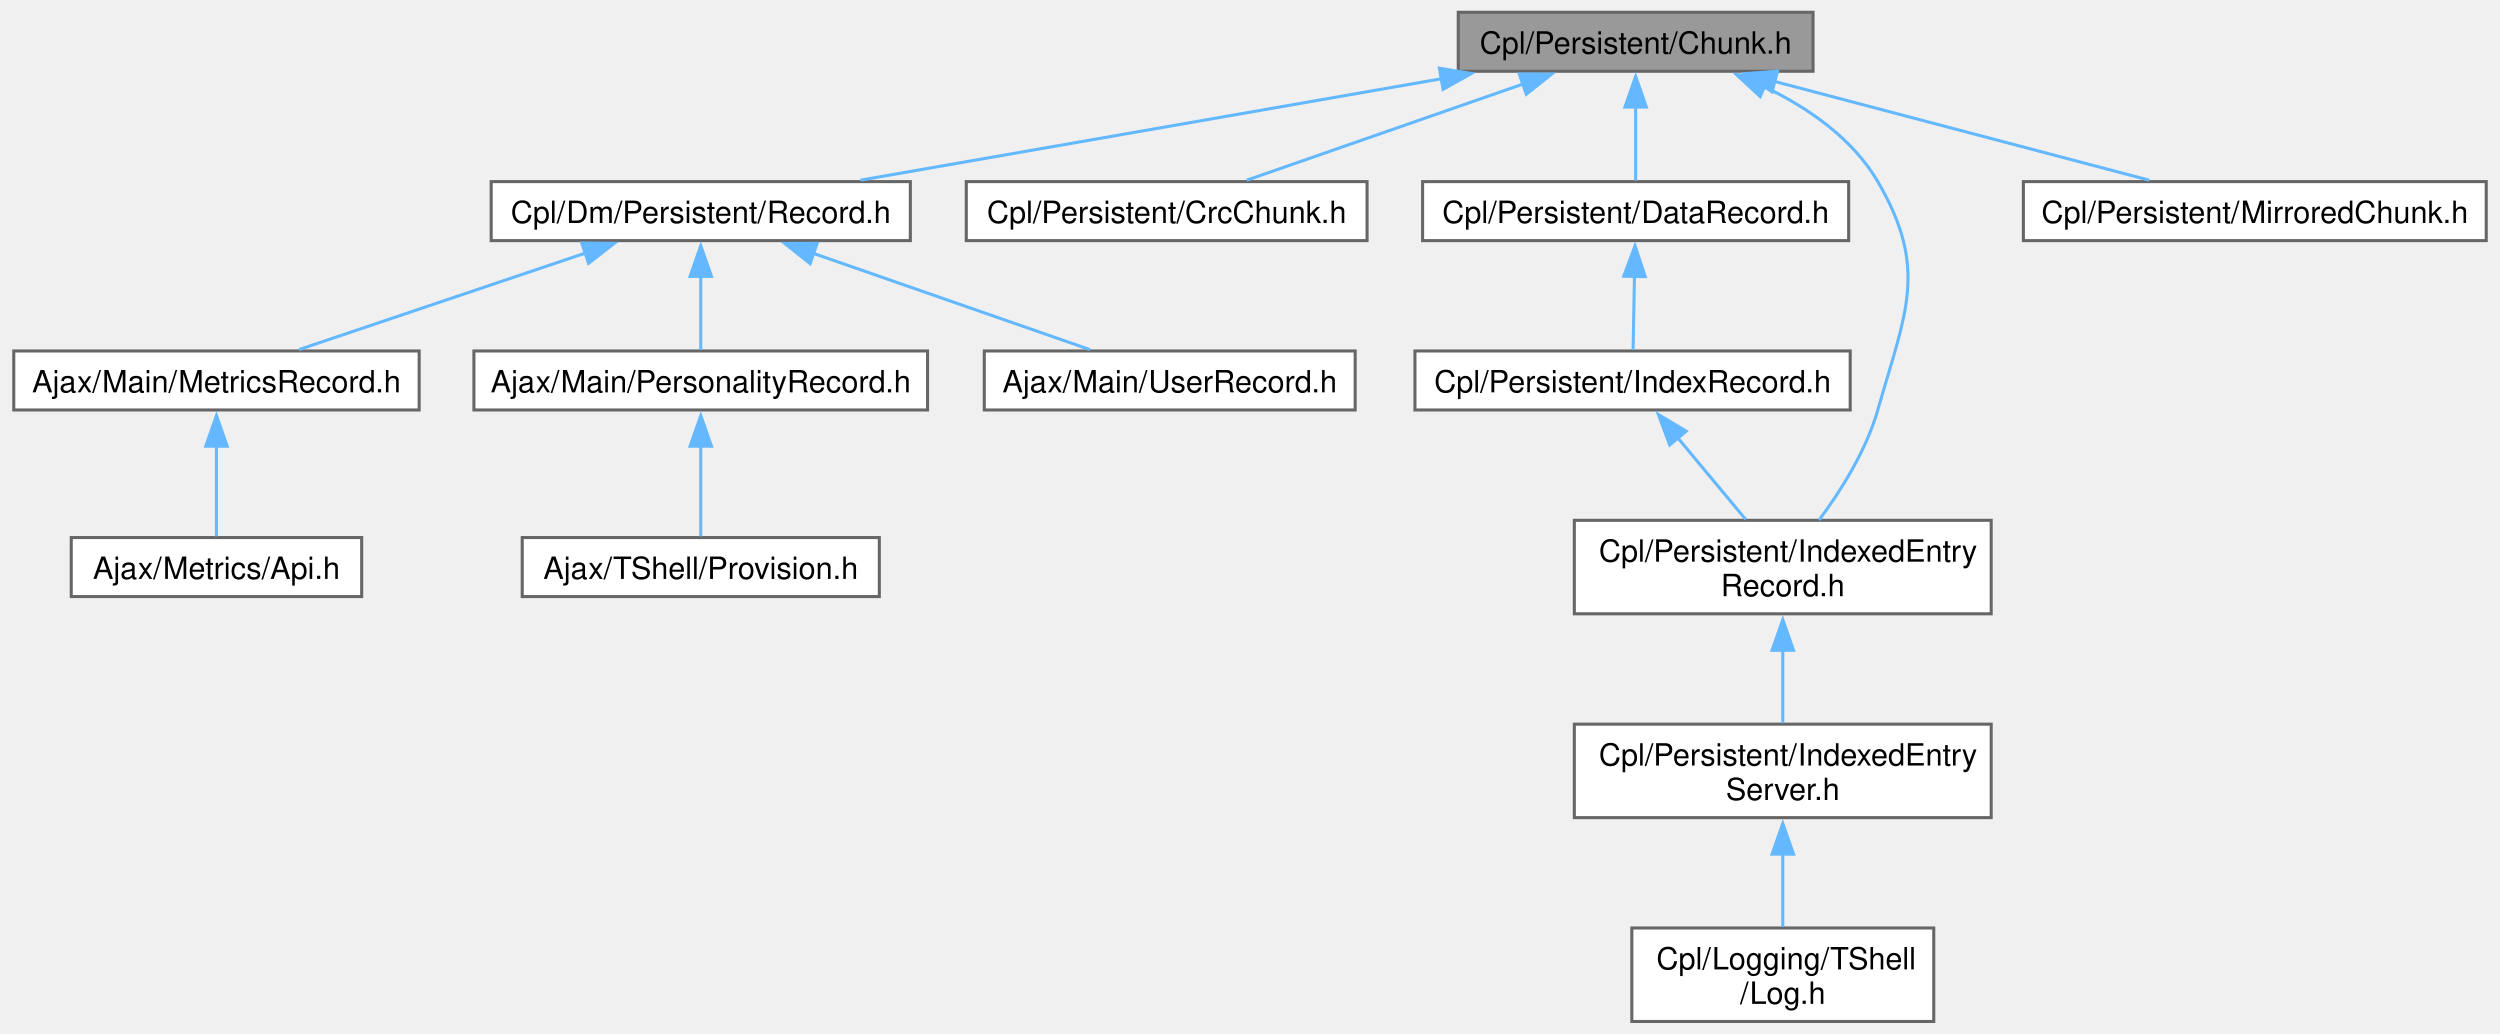
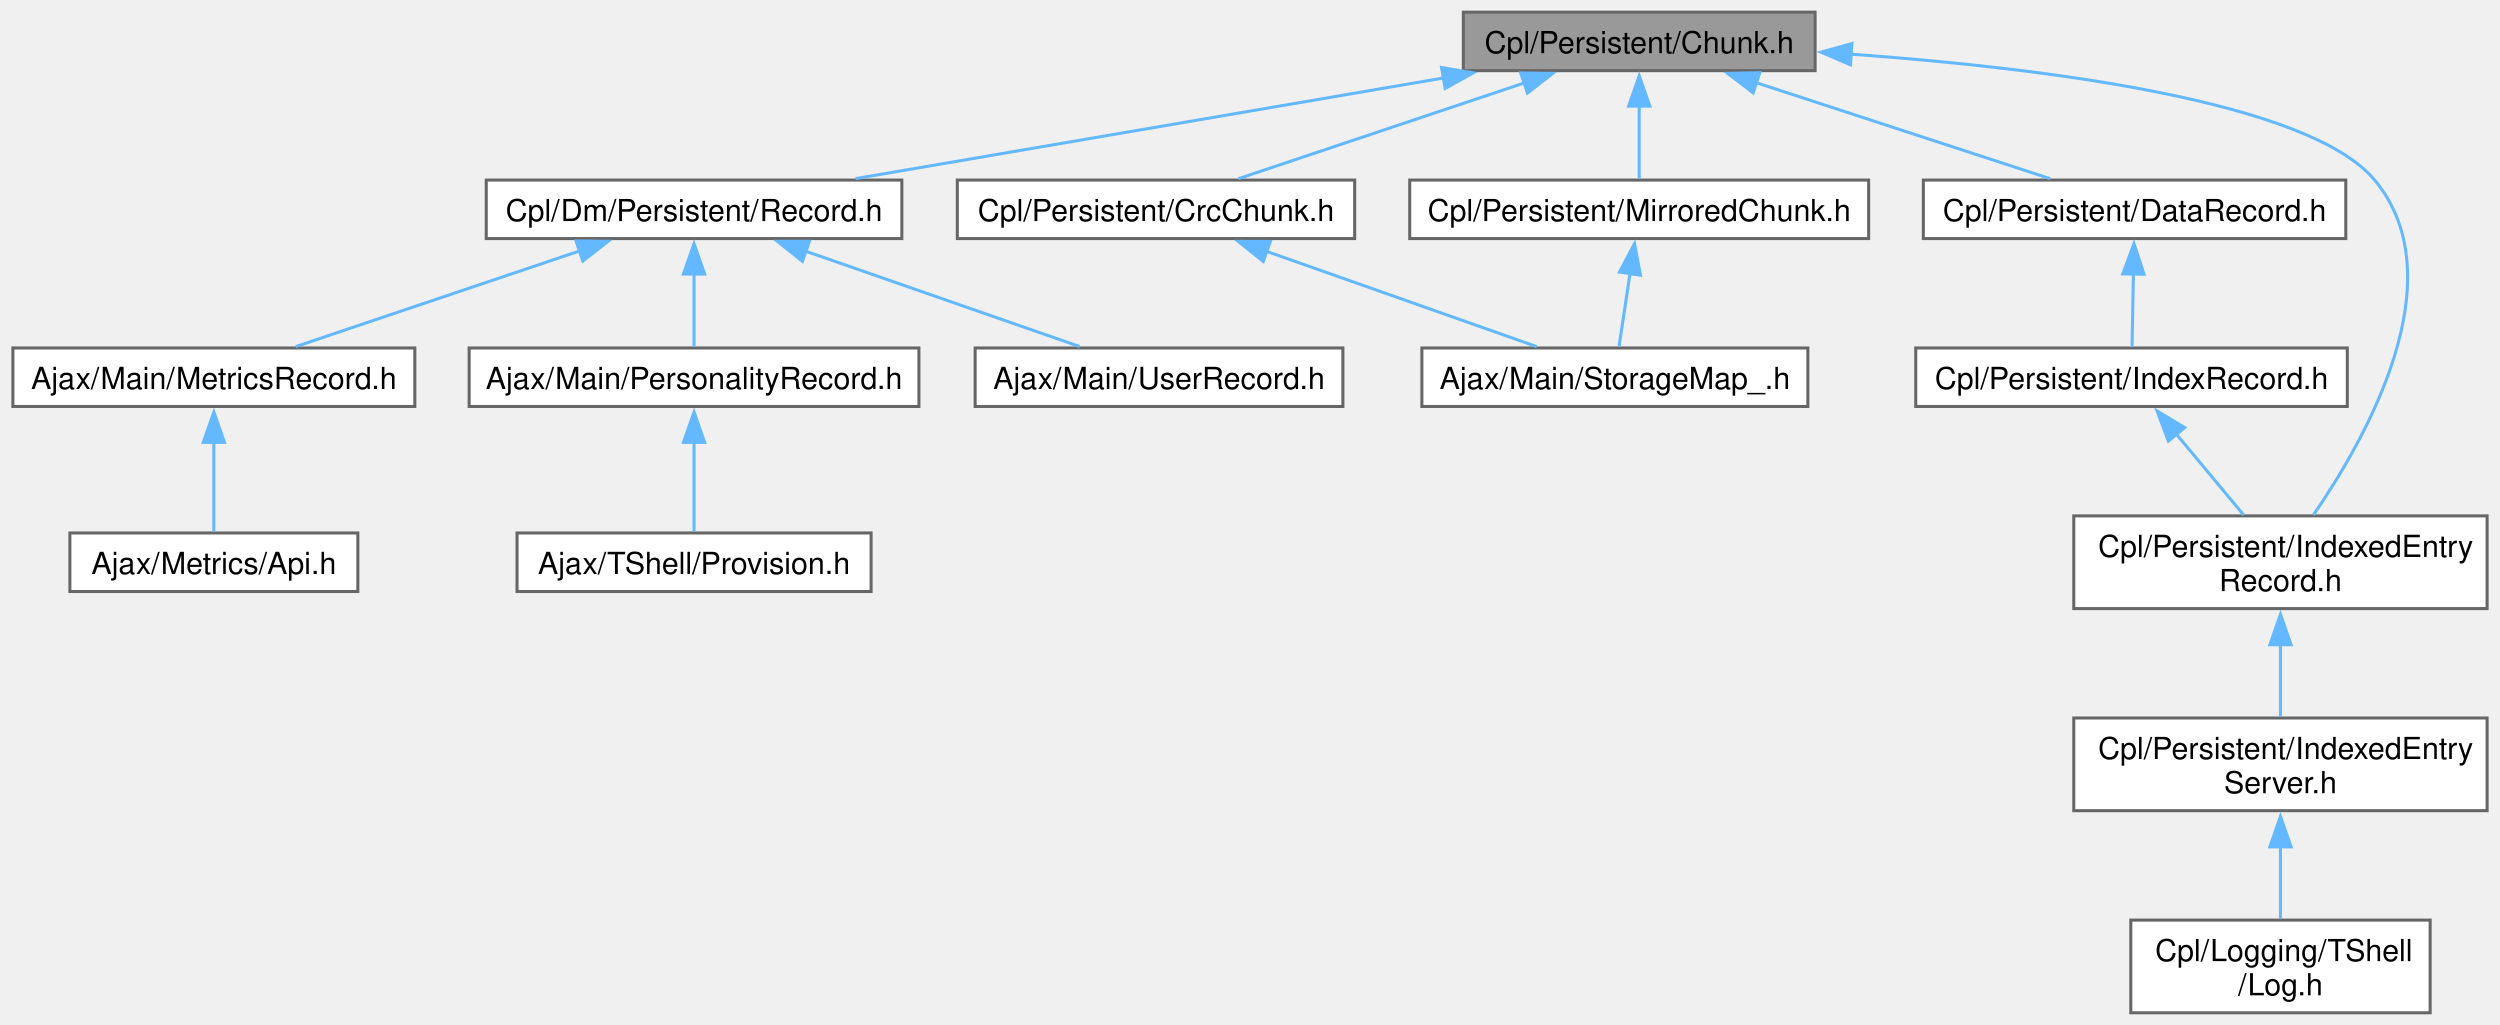
- <svg xmlns="http://www.w3.org/2000/svg" xmlns:xlink="http://www.w3.org/1999/xlink" width="815pt" height="337pt" viewBox="0.00 0.00 814.62 337.25">
+ <svg xmlns="http://www.w3.org/2000/svg" xmlns:xlink="http://www.w3.org/1999/xlink" width="822pt" height="337pt" viewBox="0.00 0.00 822.12 337.25">
  <g id="graph0" class="graph" transform="scale(1 1) rotate(0) translate(4 333.25)">
    <g id="Node000001" class="node">
      <g id="a_Node000001">
        <a xlink:title=" ">
-           <polygon fill="#999999" stroke="#666666" points="587,-329.25 471.25,-329.25 471.25,-310 587,-310 587,-329.25" />
-           <text text-anchor="middle" x="529.12" y="-315.75" font-family="Helvetica,sans-Serif" font-size="10.00">Cpl/Persistent/Chunk.h</text>
+           <polygon fill="#999999" stroke="#666666" points="593,-329.25 477.25,-329.25 477.25,-310 593,-310 593,-329.25" />
+           <text text-anchor="middle" x="535.12" y="-315.75" font-family="Helvetica,sans-Serif" font-size="10.00">Cpl/Persistent/Chunk.h</text>
        </a>
      </g>
    </g>
    <g id="Node000002" class="node">
      <g id="a_Node000002">
        <a xlink:href="_dm_2_persistent_2_record_8h.html" target="_top" xlink:title=" ">
          <polygon fill="white" stroke="#666666" points="292.5,-274 155.75,-274 155.75,-254.75 292.5,-254.75 292.5,-274" />
          <text text-anchor="middle" x="224.12" y="-260.5" font-family="Helvetica,sans-Serif" font-size="10.00">Cpl/Dm/Persistent/Record.h</text>
        </a>
      </g>
    </g>
    <g id="edge1_Node000001_Node000002" class="edge">
      <g id="a_edge1_Node000001_Node000002">
        <a xlink:title=" ">
-           <path fill="none" stroke="#63b8ff" d="M465.81,-307.57C409.69,-297.77 328.71,-283.63 276.25,-274.48" />
-           <polygon fill="#63b8ff" stroke="#63b8ff" points="465.1,-311 475.55,-309.27 466.3,-304.1 465.1,-311" />
+           <path fill="none" stroke="#63b8ff" d="M470.92,-307.63C413.68,-297.83 330.88,-283.65 277.28,-274.48" />
+           <polygon fill="#63b8ff" stroke="#63b8ff" points="470.08,-311.04 480.52,-309.28 471.26,-304.14 470.08,-311.04" />
        </a>
      </g>
    </g>
    <g id="Node000008" class="node">
      <g id="a_Node000008">
        <a xlink:href="_crc_chunk_8h.html" target="_top" xlink:title=" ">
          <polygon fill="white" stroke="#666666" points="441.5,-274 310.75,-274 310.75,-254.75 441.5,-254.75 441.5,-274" />
          <text text-anchor="middle" x="376.12" y="-260.5" font-family="Helvetica,sans-Serif" font-size="10.00">Cpl/Persistent/CrcChunk.h</text>
        </a>
      </g>
    </g>
    <g id="edge7_Node000001_Node000008" class="edge">
      <g id="a_edge7_Node000001_Node000008">
        <a xlink:title=" ">
-           <path fill="none" stroke="#63b8ff" d="M492.65,-305.93C464.8,-296.24 427.09,-283.11 402.21,-274.45" />
-           <polygon fill="#63b8ff" stroke="#63b8ff" points="491.15,-309.11 501.74,-309.09 493.45,-302.5 491.15,-309.11" />
-         </a>
-       </g>
-     </g>
-     <g id="Node000009" class="node">
-       <g id="a_Node000009">
+           <path fill="none" stroke="#63b8ff" d="M497.61,-306.06C468.62,-296.35 429.2,-283.15 403.23,-274.45" />
+           <polygon fill="#63b8ff" stroke="#63b8ff" points="496.12,-309.25 506.72,-309.11 498.35,-302.62 496.12,-309.25" />
+         </a>
+       </g>
+     </g>
+     <g id="Node000010" class="node">
+       <g id="a_Node000010">
        <a xlink:href="_data_record_8h.html" target="_top" xlink:title=" ">
-           <polygon fill="white" stroke="#666666" points="598.62,-274 459.62,-274 459.62,-254.75 598.62,-254.75 598.62,-274" />
-           <text text-anchor="middle" x="529.12" y="-260.5" font-family="Helvetica,sans-Serif" font-size="10.00">Cpl/Persistent/DataRecord.h</text>
-         </a>
-       </g>
-     </g>
-     <g id="edge8_Node000001_Node000009" class="edge">
-       <g id="a_edge8_Node000001_Node000009">
-         <a xlink:title=" ">
-           <path fill="none" stroke="#63b8ff" d="M529.12,-298.38C529.12,-290.09 529.12,-280.92 529.12,-274.36" />
-           <polygon fill="#63b8ff" stroke="#63b8ff" points="525.63,-298.32 529.13,-308.32 532.63,-298.32 525.63,-298.32" />
-         </a>
-       </g>
-     </g>
-     <g id="Node000011" class="node">
-       <g id="a_Node000011">
+           <polygon fill="white" stroke="#666666" points="767.62,-274 628.62,-274 628.62,-254.75 767.62,-254.75 767.62,-274" />
+           <text text-anchor="middle" x="698.12" y="-260.5" font-family="Helvetica,sans-Serif" font-size="10.00">Cpl/Persistent/DataRecord.h</text>
+         </a>
+       </g>
+     </g>
+     <g id="edge9_Node000001_Node000010" class="edge">
+       <g id="a_edge9_Node000001_Node000010">
+         <a xlink:title=" ">
+           <path fill="none" stroke="#63b8ff" d="M573.59,-306.06C603.3,-296.35 643.71,-283.15 670.34,-274.45" />
+           <polygon fill="#63b8ff" stroke="#63b8ff" points="572.63,-302.69 564.21,-309.12 574.81,-309.34 572.63,-302.69" />
+         </a>
+       </g>
+     </g>
+     <g id="Node000012" class="node">
+       <g id="a_Node000012">
        <a xlink:href="_indexed_entry_record_8h.html" target="_top" xlink:title=" ">
-           <polygon fill="white" stroke="#666666" points="645.12,-163.5 509.12,-163.5 509.12,-133 645.12,-133 645.12,-163.5" />
-           <text text-anchor="start" x="517.12" y="-150" font-family="Helvetica,sans-Serif" font-size="10.00">Cpl/Persistent/IndexedEntry</text>
-           <text text-anchor="middle" x="577.12" y="-138.75" font-family="Helvetica,sans-Serif" font-size="10.00">Record.h</text>
-         </a>
-       </g>
-     </g>
-     <g id="edge13_Node000001_Node000011" class="edge">
-       <g id="a_edge13_Node000001_Node000011">
-         <a xlink:title=" ">
-           <path fill="none" stroke="#63b8ff" d="M570.95,-305.04C585.34,-298.13 599.88,-288.12 608.12,-274 624.82,-245.4 617.16,-231.35 608.12,-199.5 604.38,-186.29 596.06,-173.14 588.98,-163.61" />
-           <polygon fill="#63b8ff" stroke="#63b8ff" points="569.77,-301.73 561.99,-308.93 572.55,-308.16 569.77,-301.73" />
-         </a>
-       </g>
-     </g>
-     <g id="Node000014" class="node">
-       <g id="a_Node000014">
+           <polygon fill="white" stroke="#666666" points="814.12,-163.5 678.12,-163.5 678.12,-133 814.12,-133 814.12,-163.5" />
+           <text text-anchor="start" x="686.12" y="-150" font-family="Helvetica,sans-Serif" font-size="10.00">Cpl/Persistent/IndexedEntry</text>
+           <text text-anchor="middle" x="746.12" y="-138.75" font-family="Helvetica,sans-Serif" font-size="10.00">Record.h</text>
+         </a>
+       </g>
+     </g>
+     <g id="edge14_Node000001_Node000012" class="edge">
+       <g id="a_edge14_Node000001_Node000012">
+         <a xlink:title=" ">
+           <path fill="none" stroke="#63b8ff" d="M604.57,-315.44C668.14,-310.89 755.5,-299.98 777.12,-274 804.11,-241.58 774.35,-189.04 756.93,-163.75" />
+           <polygon fill="#63b8ff" stroke="#63b8ff" points="604.65,-311.92 594.91,-316.09 605.12,-318.91 604.65,-311.92" />
+         </a>
+       </g>
+     </g>
+     <g id="Node000015" class="node">
+       <g id="a_Node000015">
        <a xlink:href="_mirrored_chunk_8h.html" target="_top" xlink:title=" ">
-           <polygon fill="white" stroke="#666666" points="806.62,-274 655.62,-274 655.62,-254.75 806.62,-254.75 806.62,-274" />
-           <text text-anchor="middle" x="731.12" y="-260.5" font-family="Helvetica,sans-Serif" font-size="10.00">Cpl/Persistent/MirroredChunk.h</text>
-         </a>
-       </g>
-     </g>
-     <g id="edge14_Node000001_Node000014" class="edge">
-       <g id="a_edge14_Node000001_Node000014">
-         <a xlink:title=" ">
-           <path fill="none" stroke="#63b8ff" d="M574.38,-306.7C611.4,-296.94 662.97,-283.34 696.69,-274.45" />
-           <polygon fill="#63b8ff" stroke="#63b8ff" points="573.63,-303.27 564.86,-309.21 575.42,-310.04 573.63,-303.27" />
+           <polygon fill="white" stroke="#666666" points="610.62,-274 459.62,-274 459.62,-254.75 610.62,-254.75 610.62,-274" />
+           <text text-anchor="middle" x="535.12" y="-260.5" font-family="Helvetica,sans-Serif" font-size="10.00">Cpl/Persistent/MirroredChunk.h</text>
+         </a>
+       </g>
+     </g>
+     <g id="edge15_Node000001_Node000015" class="edge">
+       <g id="a_edge15_Node000001_Node000015">
+         <a xlink:title=" ">
+           <path fill="none" stroke="#63b8ff" d="M535.12,-298.38C535.12,-290.09 535.12,-280.92 535.12,-274.36" />
+           <polygon fill="#63b8ff" stroke="#63b8ff" points="531.63,-298.32 535.13,-308.32 538.63,-298.32 531.63,-298.32" />
        </a>
      </g>
    </g>
    <g id="Node000003" class="node">
      <g id="a_Node000003">
        <a xlink:href="_metrics_record_8h.html" target="_top" xlink:title=" ">
          <polygon fill="white" stroke="#666666" points="132.25,-218.75 0,-218.75 0,-199.5 132.25,-199.5 132.25,-218.75" />
          <text text-anchor="middle" x="66.12" y="-205.25" font-family="Helvetica,sans-Serif" font-size="10.00">Ajax/Main/MetricsRecord.h</text>
        </a>
      </g>
    </g>
    <g id="edge2_Node000002_Node000003" class="edge">
      <g id="a_edge2_Node000002_Node000003">
        <a xlink:title=" ">
          <path fill="none" stroke="#63b8ff" d="M186.46,-250.68C157.7,-240.99 118.75,-227.86 93.06,-219.2" />
          <polygon fill="#63b8ff" stroke="#63b8ff" points="185.29,-253.98 195.89,-253.86 187.53,-247.35 185.29,-253.98" />
        </a>
      </g>
    </g>
    <g id="Node000005" class="node">
      <g id="a_Node000005">
        <a xlink:href="_personality_record_8h.html" target="_top" xlink:title=" ">
          <polygon fill="white" stroke="#666666" points="298.12,-218.75 150.12,-218.75 150.12,-199.5 298.12,-199.5 298.12,-218.75" />
          <text text-anchor="middle" x="224.12" y="-205.25" font-family="Helvetica,sans-Serif" font-size="10.00">Ajax/Main/PersonalityRecord.h</text>
        </a>
      </g>
    </g>
    <g id="edge4_Node000002_Node000005" class="edge">
      <g id="a_edge4_Node000002_Node000005">
        <a xlink:title=" ">
          <path fill="none" stroke="#63b8ff" d="M224.12,-243.13C224.12,-234.84 224.12,-225.67 224.12,-219.11" />
          <polygon fill="#63b8ff" stroke="#63b8ff" points="220.63,-243.07 224.13,-253.07 227.63,-243.07 220.63,-243.07" />
        </a>
      </g>
    </g>
    <g id="Node000007" class="node">
      <g id="a_Node000007">
        <a xlink:href="_user_record_8h.html" target="_top" xlink:title=" ">
          <polygon fill="white" stroke="#666666" points="437.62,-218.75 316.62,-218.75 316.62,-199.5 437.62,-199.5 437.62,-218.75" />
          <text text-anchor="middle" x="377.12" y="-205.25" font-family="Helvetica,sans-Serif" font-size="10.00">Ajax/Main/UserRecord.h</text>
        </a>
      </g>
    </g>
    <g id="edge6_Node000002_Node000007" class="edge">
      <g id="a_edge6_Node000002_Node000007">
        <a xlink:title=" ">
          <path fill="none" stroke="#63b8ff" d="M260.6,-250.68C288.45,-240.99 326.16,-227.86 351.04,-219.2" />
          <polygon fill="#63b8ff" stroke="#63b8ff" points="259.8,-247.25 251.51,-253.84 262.1,-253.86 259.8,-247.25" />
        </a>
      </g>
    </g>
    <g id="Node000004" class="node">
      <g id="a_Node000004">
        <a xlink:href="_ajax_2_metrics_2_api_8h.html" target="_top" xlink:title=" ">
          <polygon fill="white" stroke="#666666" points="113.5,-157.88 18.75,-157.88 18.75,-138.62 113.5,-138.62 113.5,-157.88" />
          <text text-anchor="middle" x="66.12" y="-144.38" font-family="Helvetica,sans-Serif" font-size="10.00">Ajax/Metrics/Api.h</text>
        </a>
      </g>
    </g>
    <g id="edge3_Node000003_Node000004" class="edge">
      <g id="a_edge3_Node000003_Node000004">
        <a xlink:title=" ">
          <path fill="none" stroke="#63b8ff" d="M66.12,-187.7C66.12,-177.67 66.12,-166.08 66.12,-158.28" />
          <polygon fill="#63b8ff" stroke="#63b8ff" points="62.63,-187.67 66.13,-197.67 69.63,-187.67 62.63,-187.67" />
        </a>
      </g>
    </g>
    <g id="Node000006" class="node">
      <g id="a_Node000006">
        <a xlink:href="_provision_8h.html" target="_top" xlink:title=" ">
          <polygon fill="white" stroke="#666666" points="282.38,-157.88 165.88,-157.88 165.88,-138.62 282.38,-138.62 282.38,-157.88" />
          <text text-anchor="middle" x="224.12" y="-144.38" font-family="Helvetica,sans-Serif" font-size="10.00">Ajax/TShell/Provision.h</text>
        </a>
      </g>
    </g>
    <g id="edge5_Node000005_Node000006" class="edge">
      <g id="a_edge5_Node000005_Node000006">
        <a xlink:title=" ">
          <path fill="none" stroke="#63b8ff" d="M224.12,-187.7C224.12,-177.67 224.12,-166.08 224.12,-158.28" />
          <polygon fill="#63b8ff" stroke="#63b8ff" points="220.63,-187.67 224.13,-197.67 227.63,-187.67 220.63,-187.67" />
        </a>
      </g>
    </g>
-     <g id="Node000010" class="node">
-       <g id="a_Node000010">
+     <g id="Node000009" class="node">
+       <g id="a_Node000009">
+         <a xlink:href="_storage_map___8h.html" target="_top" xlink:title="This file contains the magic values for how data is laid out in the off-board EEPROM.">
+           <polygon fill="white" stroke="#666666" points="590.62,-218.75 463.62,-218.75 463.62,-199.5 590.62,-199.5 590.62,-218.75" />
+           <text text-anchor="middle" x="527.12" y="-205.25" font-family="Helvetica,sans-Serif" font-size="10.00">Ajax/Main/StorageMap_.h</text>
+         </a>
+       </g>
+     </g>
+     <g id="edge8_Node000008_Node000009" class="edge">
+       <g id="a_edge8_Node000008_Node000009">
+         <a xlink:title=" ">
+           <path fill="none" stroke="#63b8ff" d="M412.49,-250.55C439.94,-240.87 476.94,-227.82 501.38,-219.2" />
+           <polygon fill="#63b8ff" stroke="#63b8ff" points="411.43,-247.21 403.17,-253.84 413.76,-253.81 411.43,-247.21" />
+         </a>
+       </g>
+     </g>
+     <g id="Node000011" class="node">
+       <g id="a_Node000011">
        <a xlink:href="_index_record_8h.html" target="_top" xlink:title=" ">
-           <polygon fill="white" stroke="#666666" points="599.12,-218.75 457.12,-218.75 457.12,-199.5 599.12,-199.5 599.12,-218.75" />
-           <text text-anchor="middle" x="528.12" y="-205.25" font-family="Helvetica,sans-Serif" font-size="10.00">Cpl/Persistent/IndexRecord.h</text>
-         </a>
-       </g>
-     </g>
-     <g id="edge9_Node000009_Node000010" class="edge">
-       <g id="a_edge9_Node000009_Node000010">
-         <a xlink:title=" ">
-           <path fill="none" stroke="#63b8ff" d="M528.74,-243.13C528.59,-234.84 528.42,-225.67 528.29,-219.11" />
-           <polygon fill="#63b8ff" stroke="#63b8ff" points="525.24,-243.14 528.93,-253.07 532.24,-243 525.24,-243.14" />
+           <polygon fill="white" stroke="#666666" points="768.12,-218.75 626.12,-218.75 626.12,-199.5 768.12,-199.5 768.12,-218.75" />
+           <text text-anchor="middle" x="697.12" y="-205.25" font-family="Helvetica,sans-Serif" font-size="10.00">Cpl/Persistent/IndexRecord.h</text>
        </a>
      </g>
    </g>
    <g id="edge10_Node000010_Node000011" class="edge">
      <g id="a_edge10_Node000010_Node000011">
        <a xlink:title=" ">
-           <path fill="none" stroke="#63b8ff" d="M542.85,-190.43C549.94,-181.92 558.33,-171.84 565.03,-163.78" />
-           <polygon fill="#63b8ff" stroke="#63b8ff" points="540.24,-188.09 536.54,-198.02 545.62,-192.57 540.24,-188.09" />
-         </a>
-       </g>
-     </g>
-     <g id="Node000012" class="node">
-       <g id="a_Node000012">
-         <a xlink:href="_indexed_entry_server_8h.html" target="_top" xlink:title=" ">
-           <polygon fill="white" stroke="#666666" points="645.12,-97 509.12,-97 509.12,-66.5 645.12,-66.5 645.12,-97" />
-           <text text-anchor="start" x="517.12" y="-83.5" font-family="Helvetica,sans-Serif" font-size="10.00">Cpl/Persistent/IndexedEntry</text>
-           <text text-anchor="middle" x="577.12" y="-72.25" font-family="Helvetica,sans-Serif" font-size="10.00">Server.h</text>
+           <path fill="none" stroke="#63b8ff" d="M697.74,-243.13C697.59,-234.84 697.42,-225.67 697.29,-219.11" />
+           <polygon fill="#63b8ff" stroke="#63b8ff" points="694.24,-243.14 697.93,-253.07 701.24,-243 694.24,-243.14" />
        </a>
      </g>
    </g>
    <g id="edge11_Node000011_Node000012" class="edge">
      <g id="a_edge11_Node000011_Node000012">
        <a xlink:title=" ">
-           <path fill="none" stroke="#63b8ff" d="M577.12,-121.31C577.12,-113.14 577.12,-104.41 577.12,-97.33" />
-           <polygon fill="#63b8ff" stroke="#63b8ff" points="573.63,-121.1 577.13,-131.1 580.63,-121.1 573.63,-121.1" />
+           <path fill="none" stroke="#63b8ff" d="M711.85,-190.43C718.94,-181.92 727.33,-171.84 734.03,-163.78" />
+           <polygon fill="#63b8ff" stroke="#63b8ff" points="709.24,-188.09 705.54,-198.02 714.62,-192.57 709.24,-188.09" />
        </a>
      </g>
    </g>
    <g id="Node000013" class="node">
      <g id="a_Node000013">
-         <a xlink:href="_log_8h.html" target="_top" xlink:title=" ">
-           <polygon fill="white" stroke="#666666" points="626.38,-30.5 527.88,-30.5 527.88,0 626.38,0 626.38,-30.5" />
-           <text text-anchor="start" x="535.88" y="-17" font-family="Helvetica,sans-Serif" font-size="10.00">Cpl/Logging/TShell</text>
-           <text text-anchor="middle" x="577.12" y="-5.75" font-family="Helvetica,sans-Serif" font-size="10.00">/Log.h</text>
+         <a xlink:href="_indexed_entry_server_8h.html" target="_top" xlink:title=" ">
+           <polygon fill="white" stroke="#666666" points="814.12,-97 678.12,-97 678.12,-66.5 814.12,-66.5 814.12,-97" />
+           <text text-anchor="start" x="686.12" y="-83.5" font-family="Helvetica,sans-Serif" font-size="10.00">Cpl/Persistent/IndexedEntry</text>
+           <text text-anchor="middle" x="746.12" y="-72.25" font-family="Helvetica,sans-Serif" font-size="10.00">Server.h</text>
        </a>
      </g>
    </g>
    <g id="edge12_Node000012_Node000013" class="edge">
      <g id="a_edge12_Node000012_Node000013">
        <a xlink:title=" ">
-           <path fill="none" stroke="#63b8ff" d="M577.12,-54.81C577.12,-46.64 577.12,-37.91 577.12,-30.83" />
-           <polygon fill="#63b8ff" stroke="#63b8ff" points="573.63,-54.6 577.13,-64.6 580.63,-54.6 573.63,-54.6" />
+           <path fill="none" stroke="#63b8ff" d="M746.12,-121.31C746.12,-113.14 746.12,-104.41 746.12,-97.33" />
+           <polygon fill="#63b8ff" stroke="#63b8ff" points="742.63,-121.1 746.13,-131.1 749.63,-121.1 742.63,-121.1" />
+         </a>
+       </g>
+     </g>
+     <g id="Node000014" class="node">
+       <g id="a_Node000014">
+         <a xlink:href="_log_8h.html" target="_top" xlink:title=" ">
+           <polygon fill="white" stroke="#666666" points="795.38,-30.5 696.88,-30.5 696.88,0 795.38,0 795.38,-30.5" />
+           <text text-anchor="start" x="704.88" y="-17" font-family="Helvetica,sans-Serif" font-size="10.00">Cpl/Logging/TShell</text>
+           <text text-anchor="middle" x="746.12" y="-5.75" font-family="Helvetica,sans-Serif" font-size="10.00">/Log.h</text>
+         </a>
+       </g>
+     </g>
+     <g id="edge13_Node000013_Node000014" class="edge">
+       <g id="a_edge13_Node000013_Node000014">
+         <a xlink:title=" ">
+           <path fill="none" stroke="#63b8ff" d="M746.12,-54.81C746.12,-46.64 746.12,-37.91 746.12,-30.83" />
+           <polygon fill="#63b8ff" stroke="#63b8ff" points="742.63,-54.6 746.13,-64.6 749.63,-54.6 742.63,-54.6" />
+         </a>
+       </g>
+     </g>
+     <g id="edge16_Node000015_Node000009" class="edge">
+       <g id="a_edge16_Node000015_Node000009">
+         <a xlink:title=" ">
+           <path fill="none" stroke="#63b8ff" d="M532.13,-243.42C530.87,-235.05 529.47,-225.75 528.47,-219.11" />
+           <polygon fill="#63b8ff" stroke="#63b8ff" points="528.63,-243.72 533.58,-253.09 535.55,-242.68 528.63,-243.72" />
        </a>
      </g>
    </g>
  </g>
</svg>
